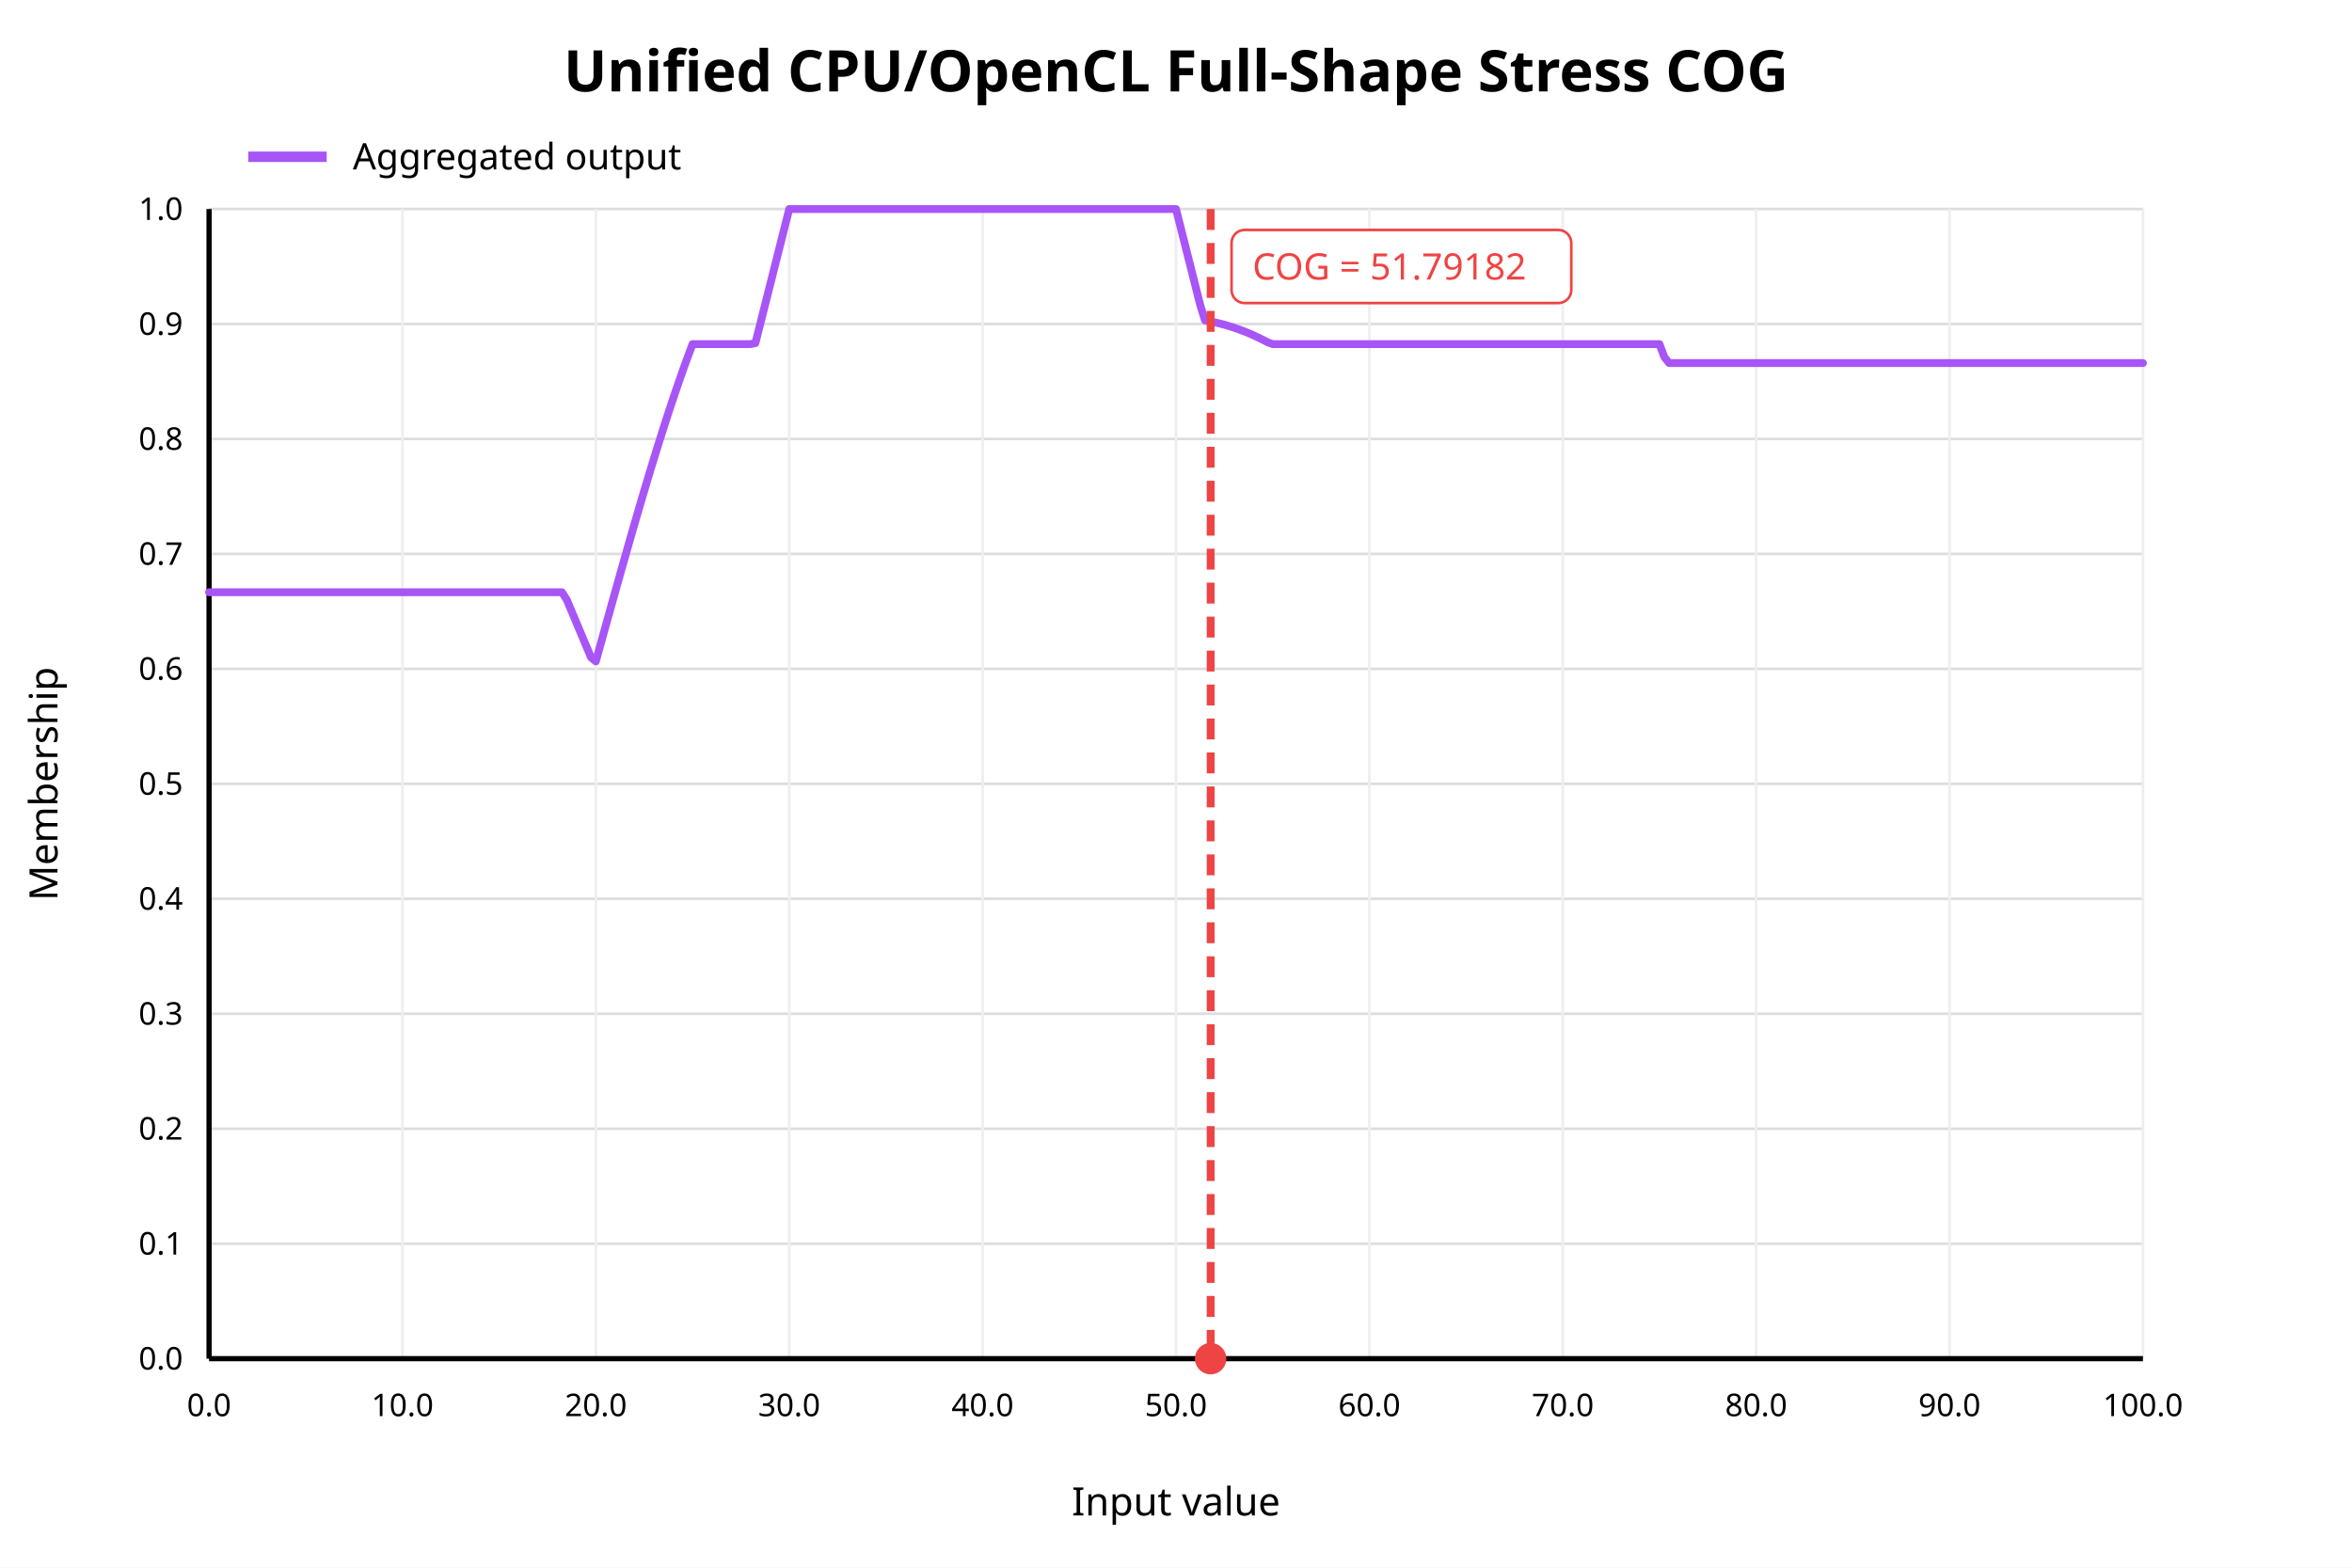
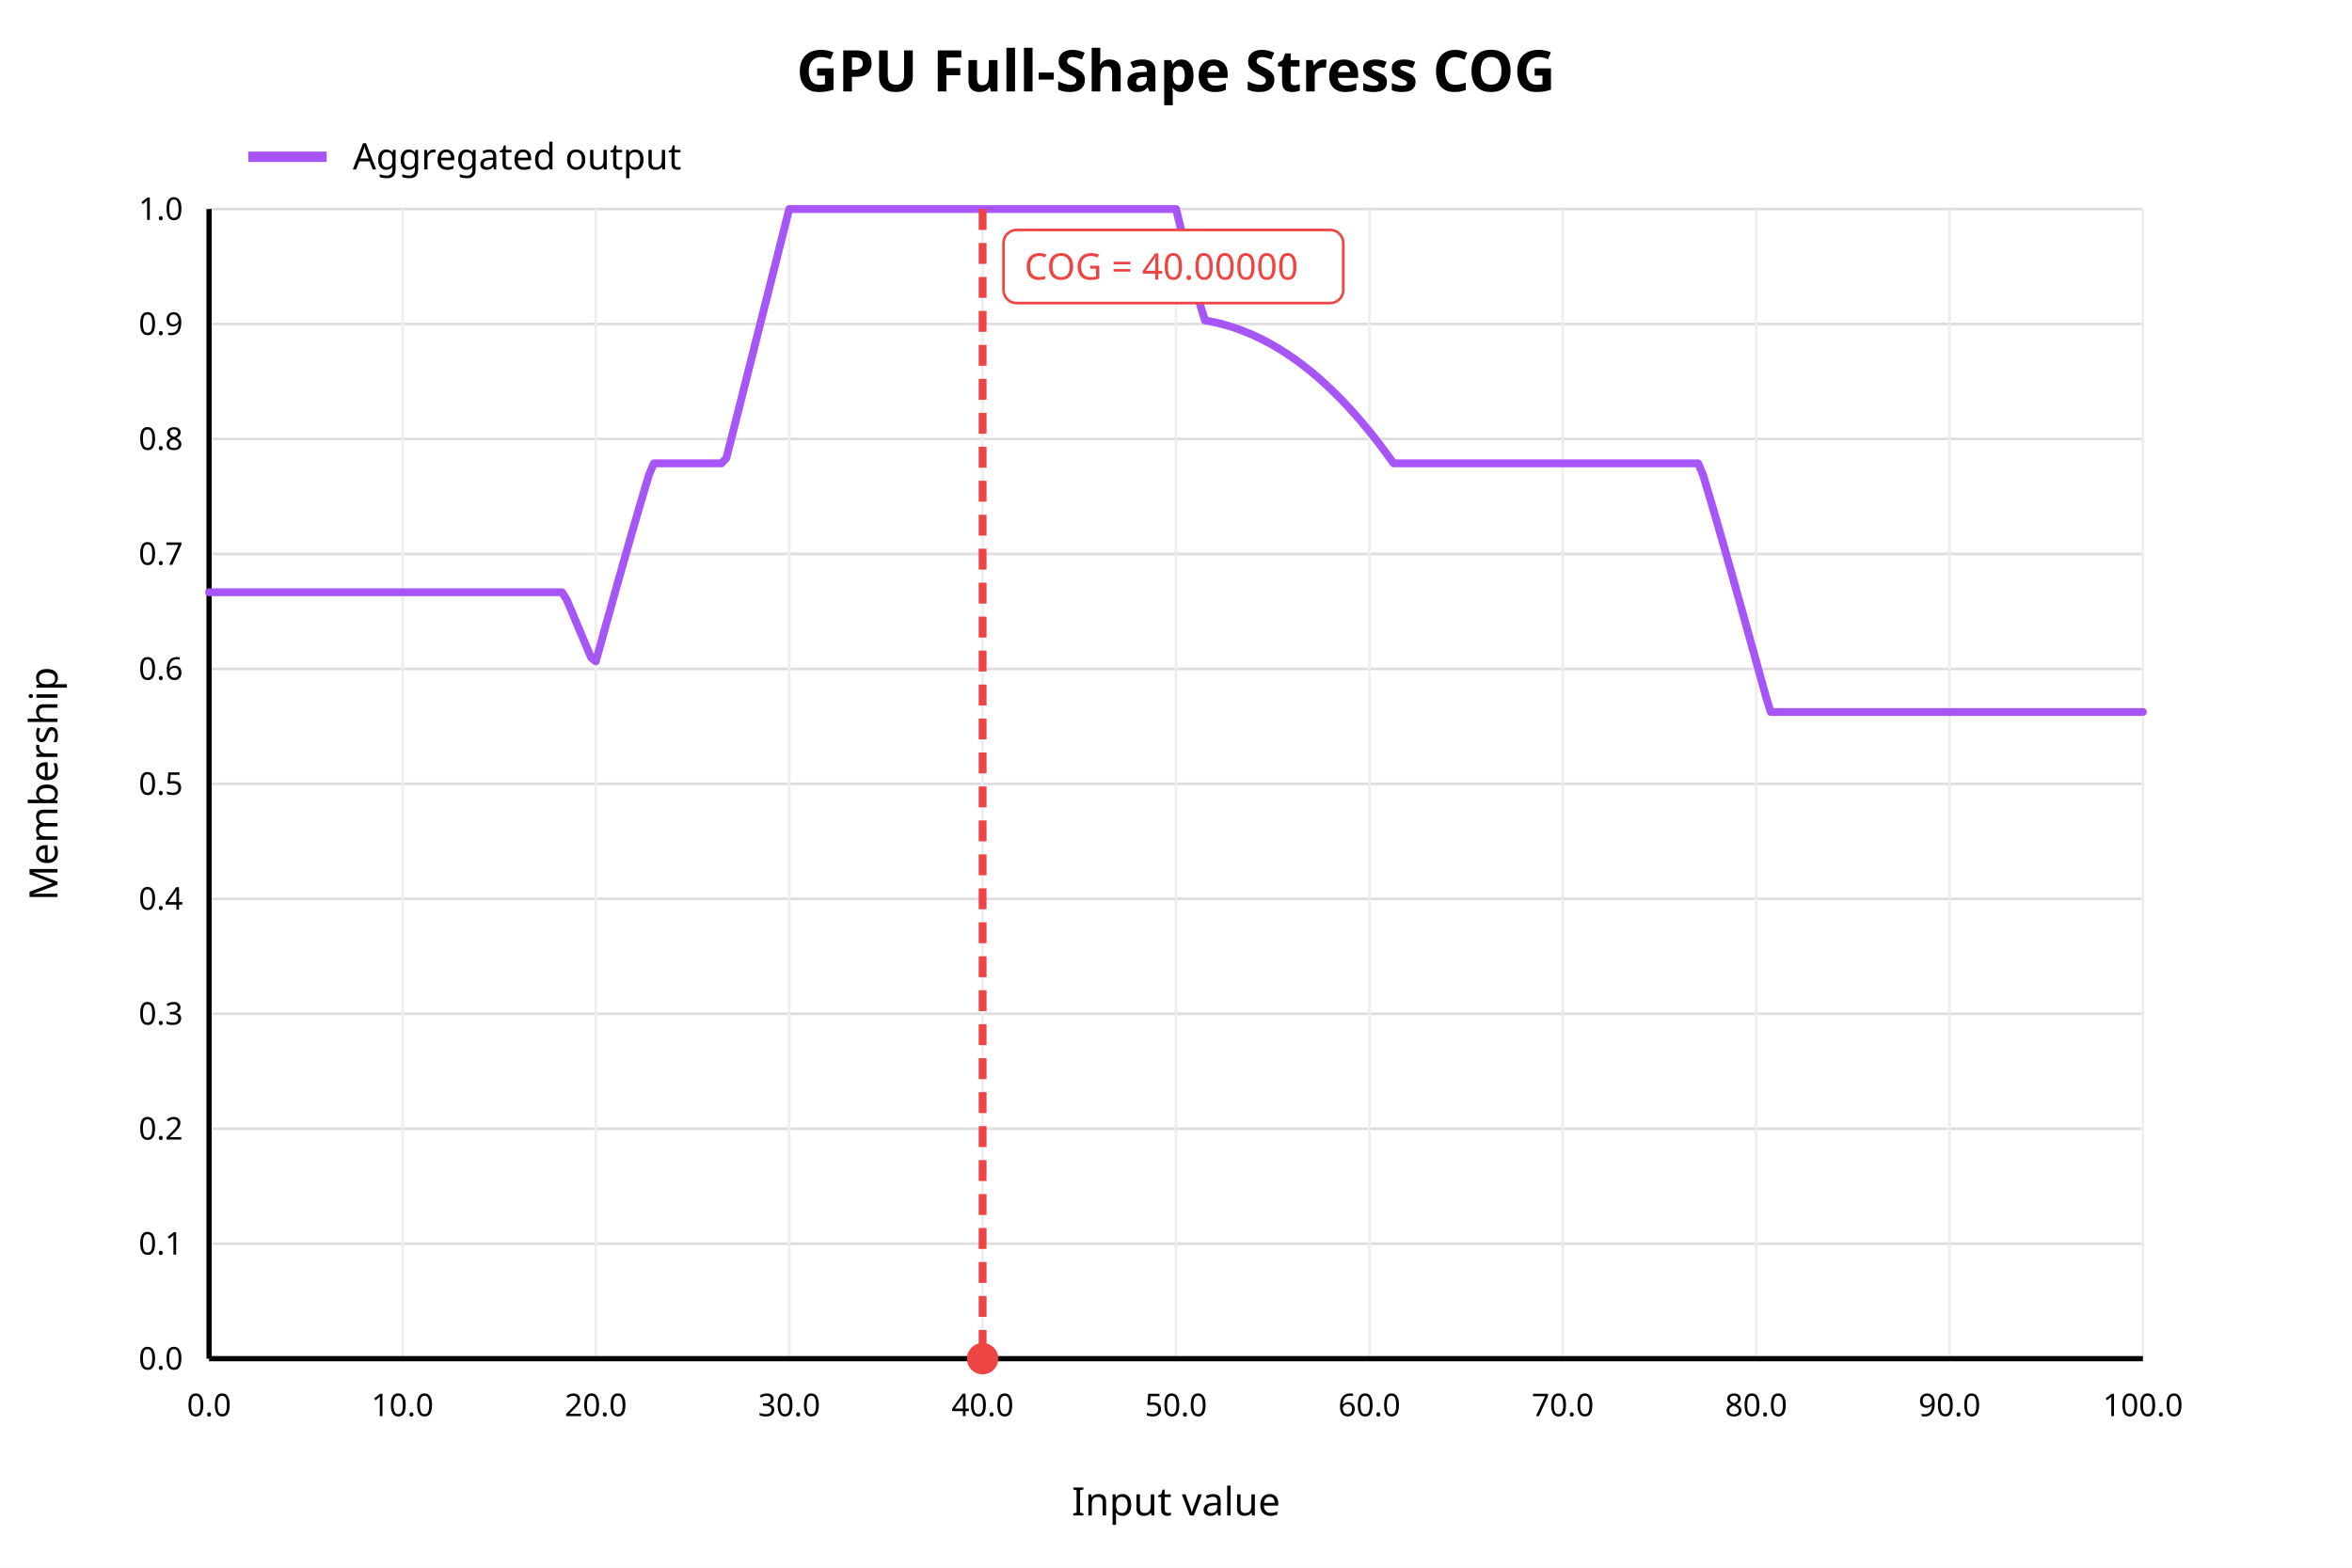
<svg xmlns="http://www.w3.org/2000/svg" width="900" height="600" viewBox="0 0 900 600">
  <rect x="0" y="0" width="900" height="600" fill="white" />
-   <text x="450" y="35" text-anchor="middle" font-family="sans-serif" font-size="22" font-weight="bold" fill="black">Unified CPU/OpenCL Full-Shape Stress COG</text>
+   <text x="450" y="35" text-anchor="middle" font-family="sans-serif" font-size="22" font-weight="bold" fill="black">GPU Full-Shape Stress COG</text>
  <line x1="80" y1="520.00" x2="820" y2="520.00" stroke="#dddddd" stroke-width="1" />
  <text x="70" y="520.00" text-anchor="end" dominant-baseline="middle" font-family="sans-serif" font-size="12" fill="black">0.0</text>
  <line x1="80" y1="476.00" x2="820" y2="476.00" stroke="#dddddd" stroke-width="1" />
  <text x="70" y="476.00" text-anchor="end" dominant-baseline="middle" font-family="sans-serif" font-size="12" fill="black">0.1</text>
  <line x1="80" y1="432.00" x2="820" y2="432.00" stroke="#dddddd" stroke-width="1" />
  <text x="70" y="432.00" text-anchor="end" dominant-baseline="middle" font-family="sans-serif" font-size="12" fill="black">0.2</text>
  <line x1="80" y1="388.00" x2="820" y2="388.00" stroke="#dddddd" stroke-width="1" />
  <text x="70" y="388.00" text-anchor="end" dominant-baseline="middle" font-family="sans-serif" font-size="12" fill="black">0.3</text>
  <line x1="80" y1="344.00" x2="820" y2="344.00" stroke="#dddddd" stroke-width="1" />
  <text x="70" y="344.00" text-anchor="end" dominant-baseline="middle" font-family="sans-serif" font-size="12" fill="black">0.4</text>
  <line x1="80" y1="300.00" x2="820" y2="300.00" stroke="#dddddd" stroke-width="1" />
  <text x="70" y="300.00" text-anchor="end" dominant-baseline="middle" font-family="sans-serif" font-size="12" fill="black">0.5</text>
  <line x1="80" y1="256.00" x2="820" y2="256.00" stroke="#dddddd" stroke-width="1" />
  <text x="70" y="256.00" text-anchor="end" dominant-baseline="middle" font-family="sans-serif" font-size="12" fill="black">0.6</text>
  <line x1="80" y1="212.00" x2="820" y2="212.00" stroke="#dddddd" stroke-width="1" />
  <text x="70" y="212.00" text-anchor="end" dominant-baseline="middle" font-family="sans-serif" font-size="12" fill="black">0.7</text>
  <line x1="80" y1="168.00" x2="820" y2="168.00" stroke="#dddddd" stroke-width="1" />
  <text x="70" y="168.00" text-anchor="end" dominant-baseline="middle" font-family="sans-serif" font-size="12" fill="black">0.8</text>
  <line x1="80" y1="124.00" x2="820" y2="124.00" stroke="#dddddd" stroke-width="1" />
  <text x="70" y="124.00" text-anchor="end" dominant-baseline="middle" font-family="sans-serif" font-size="12" fill="black">0.9</text>
  <line x1="80" y1="80.00" x2="820" y2="80.00" stroke="#dddddd" stroke-width="1" />
  <text x="70" y="80.00" text-anchor="end" dominant-baseline="middle" font-family="sans-serif" font-size="12" fill="black">1.0</text>
  <line x1="80.00" y1="80" x2="80.00" y2="520" stroke="#eeeeee" stroke-width="1" />
  <text x="80.00" y="542" text-anchor="middle" font-family="sans-serif" font-size="12" fill="black">0.0</text>
  <line x1="154.00" y1="80" x2="154.00" y2="520" stroke="#eeeeee" stroke-width="1" />
  <text x="154.00" y="542" text-anchor="middle" font-family="sans-serif" font-size="12" fill="black">10.0</text>
  <line x1="228.00" y1="80" x2="228.00" y2="520" stroke="#eeeeee" stroke-width="1" />
  <text x="228.00" y="542" text-anchor="middle" font-family="sans-serif" font-size="12" fill="black">20.0</text>
  <line x1="302.00" y1="80" x2="302.00" y2="520" stroke="#eeeeee" stroke-width="1" />
  <text x="302.00" y="542" text-anchor="middle" font-family="sans-serif" font-size="12" fill="black">30.0</text>
  <line x1="376.00" y1="80" x2="376.00" y2="520" stroke="#eeeeee" stroke-width="1" />
  <text x="376.00" y="542" text-anchor="middle" font-family="sans-serif" font-size="12" fill="black">40.0</text>
  <line x1="450.00" y1="80" x2="450.00" y2="520" stroke="#eeeeee" stroke-width="1" />
  <text x="450.00" y="542" text-anchor="middle" font-family="sans-serif" font-size="12" fill="black">50.0</text>
  <line x1="524.00" y1="80" x2="524.00" y2="520" stroke="#eeeeee" stroke-width="1" />
  <text x="524.00" y="542" text-anchor="middle" font-family="sans-serif" font-size="12" fill="black">60.0</text>
  <line x1="598.00" y1="80" x2="598.00" y2="520" stroke="#eeeeee" stroke-width="1" />
  <text x="598.00" y="542" text-anchor="middle" font-family="sans-serif" font-size="12" fill="black">70.0</text>
  <line x1="672.00" y1="80" x2="672.00" y2="520" stroke="#eeeeee" stroke-width="1" />
  <text x="672.00" y="542" text-anchor="middle" font-family="sans-serif" font-size="12" fill="black">80.0</text>
  <line x1="746.00" y1="80" x2="746.00" y2="520" stroke="#eeeeee" stroke-width="1" />
  <text x="746.00" y="542" text-anchor="middle" font-family="sans-serif" font-size="12" fill="black">90.0</text>
  <line x1="820.00" y1="80" x2="820.00" y2="520" stroke="#eeeeee" stroke-width="1" />
  <text x="820.00" y="542" text-anchor="middle" font-family="sans-serif" font-size="12" fill="black">100.0</text>
  <line x1="80" y1="520" x2="820" y2="520" stroke="black" stroke-width="2" />
  <line x1="80" y1="80" x2="80" y2="520" stroke="black" stroke-width="2" />
  <text x="450" y="580" text-anchor="middle" font-family="sans-serif" font-size="15" fill="black">Input value</text>
  <text x="22" y="300" text-anchor="middle" font-family="sans-serif" font-size="15" fill="black" transform="rotate(-90 22 300)">Membership</text>
-   <polyline fill="none" stroke="#a855f7" stroke-width="3" stroke-linejoin="round" stroke-linecap="round" points="80.00,226.67 81.85,226.67 83.70,226.67 85.55,226.67 87.40,226.67 89.25,226.67 91.10,226.67 92.95,226.67 94.80,226.67 96.65,226.67 98.50,226.67 100.35,226.67 102.20,226.67 104.05,226.67 105.90,226.67 107.75,226.67 109.60,226.67 111.45,226.67 113.30,226.67 115.15,226.67 117.00,226.67 118.85,226.67 120.70,226.67 122.55,226.67 124.40,226.67 126.25,226.67 128.10,226.67 129.95,226.67 131.80,226.67 133.65,226.67 135.50,226.67 137.35,226.67 139.20,226.67 141.05,226.67 142.90,226.67 144.75,226.67 146.60,226.67 148.45,226.67 150.30,226.67 152.15,226.67 154.00,226.67 155.85,226.67 157.70,226.67 159.55,226.67 161.40,226.67 163.25,226.67 165.10,226.67 166.95,226.67 168.80,226.67 170.65,226.67 172.50,226.67 174.35,226.67 176.20,226.67 178.05,226.67 179.90,226.67 181.75,226.67 183.60,226.67 185.45,226.67 187.30,226.67 189.15,226.67 191.00,226.67 192.85,226.67 194.70,226.67 196.55,226.67 198.40,226.67 200.25,226.67 202.10,226.67 203.95,226.67 205.80,226.67 207.65,226.67 209.50,226.67 211.35,226.67 213.20,226.67 215.05,226.67 216.90,229.60 218.75,234.00 220.60,238.40 222.45,242.80 224.30,247.20 226.15,251.60 228.00,253.13 229.85,246.46 231.70,239.79 233.55,233.15 235.40,226.53 237.25,219.95 239.10,213.41 240.95,206.92 242.80,200.49 244.65,194.14 246.50,187.87 248.35,181.69 250.20,175.61 252.05,169.64 253.90,163.79 255.75,158.07 257.60,152.48 259.45,147.04 261.30,141.76 263.15,136.64 265.00,131.70 266.85,131.70 268.70,131.70 270.55,131.70 272.40,131.70 274.25,131.70 276.10,131.70 277.95,131.70 279.80,131.70 281.65,131.70 283.50,131.70 285.35,131.70 287.20,131.70 289.05,131.33 290.90,124.00 292.75,116.67 294.60,109.33 296.45,102.00 298.30,94.67 300.15,87.33 302.00,80.00 303.85,80.00 305.70,80.00 307.55,80.00 309.40,80.00 311.25,80.00 313.10,80.00 314.95,80.00 316.80,80.00 318.65,80.00 320.50,80.00 322.35,80.00 324.20,80.00 326.05,80.00 327.90,80.00 329.75,80.00 331.60,80.00 333.45,80.00 335.30,80.00 337.15,80.00 339.00,80.00 340.85,80.00 342.70,80.00 344.55,80.00 346.40,80.00 348.25,80.00 350.10,80.00 351.95,80.00 353.80,80.00 355.65,80.00 357.50,80.00 359.35,80.00 361.20,80.00 363.05,80.00 364.90,80.00 366.75,80.00 368.60,80.00 370.45,80.00 372.30,80.00 374.15,80.00 376.00,80.00 377.85,80.00 379.70,80.00 381.55,80.00 383.40,80.00 385.25,80.00 387.10,80.00 388.95,80.00 390.80,80.00 392.65,80.00 394.50,80.00 396.35,80.00 398.20,80.00 400.05,80.00 401.90,80.00 403.75,80.00 405.60,80.00 407.45,80.00 409.30,80.00 411.15,80.00 413.00,80.00 414.85,80.00 416.70,80.00 418.55,80.00 420.40,80.00 422.25,80.00 424.10,80.00 425.95,80.00 427.80,80.00 429.65,80.00 431.50,80.00 433.35,80.00 435.20,80.00 437.05,80.00 438.90,80.00 440.75,80.00 442.60,80.00 444.45,80.00 446.30,80.00 448.15,80.00 450.00,80.00 451.85,87.33 453.70,94.67 455.55,102.00 457.40,109.33 459.25,116.67 461.10,122.65 462.95,122.98 464.80,123.36 466.65,123.79 468.50,124.28 470.35,124.82 472.20,125.41 474.05,126.05 475.90,126.75 477.75,127.49 479.60,128.30 481.45,129.16 483.30,130.07 485.15,131.04 487.00,131.70 488.85,131.70 490.70,131.70 492.55,131.70 494.40,131.70 496.25,131.70 498.10,131.70 499.95,131.70 501.80,131.70 503.65,131.70 505.50,131.70 507.35,131.70 509.20,131.70 511.05,131.70 512.90,131.70 514.75,131.70 516.60,131.70 518.45,131.70 520.30,131.70 522.15,131.70 524.00,131.70 525.85,131.70 527.70,131.70 529.55,131.70 531.40,131.70 533.25,131.70 535.10,131.70 536.95,131.70 538.80,131.70 540.65,131.70 542.50,131.70 544.35,131.70 546.20,131.70 548.05,131.70 549.90,131.70 551.75,131.70 553.60,131.70 555.45,131.70 557.30,131.70 559.15,131.70 561.00,131.70 562.85,131.70 564.70,131.70 566.55,131.70 568.40,131.70 570.25,131.70 572.10,131.70 573.95,131.70 575.80,131.70 577.65,131.70 579.50,131.70 581.35,131.70 583.20,131.70 585.05,131.70 586.90,131.70 588.75,131.70 590.60,131.70 592.45,131.70 594.30,131.70 596.15,131.70 598.00,131.70 599.85,131.70 601.70,131.70 603.55,131.70 605.40,131.70 607.25,131.70 609.10,131.70 610.95,131.70 612.80,131.70 614.65,131.70 616.50,131.70 618.35,131.70 620.20,131.70 622.05,131.70 623.90,131.70 625.75,131.70 627.60,131.70 629.45,131.70 631.30,131.70 633.15,131.70 635.00,131.70 636.85,136.64 638.70,138.95 640.55,138.95 642.40,138.95 644.25,138.95 646.10,138.95 647.95,138.95 649.80,138.95 651.65,138.95 653.50,138.95 655.35,138.95 657.20,138.95 659.05,138.95 660.90,138.95 662.75,138.95 664.60,138.95 666.45,138.95 668.30,138.95 670.15,138.95 672.00,138.95 673.85,138.95 675.70,138.95 677.55,138.95 679.40,138.95 681.25,138.95 683.10,138.95 684.95,138.95 686.80,138.95 688.65,138.95 690.50,138.95 692.35,138.95 694.20,138.95 696.05,138.95 697.90,138.95 699.75,138.95 701.60,138.95 703.45,138.95 705.30,138.95 707.15,138.95 709.00,138.95 710.85,138.95 712.70,138.95 714.55,138.95 716.40,138.95 718.25,138.95 720.10,138.95 721.95,138.95 723.80,138.95 725.65,138.95 727.50,138.95 729.35,138.95 731.20,138.95 733.05,138.95 734.90,138.95 736.75,138.95 738.60,138.95 740.45,138.95 742.30,138.95 744.15,138.95 746.00,138.95 747.85,138.95 749.70,138.95 751.55,138.95 753.40,138.95 755.25,138.95 757.10,138.95 758.95,138.95 760.80,138.95 762.65,138.95 764.50,138.95 766.35,138.95 768.20,138.95 770.05,138.95 771.90,138.95 773.75,138.95 775.60,138.95 777.45,138.95 779.30,138.95 781.15,138.95 783.00,138.95 784.85,138.95 786.70,138.95 788.55,138.95 790.40,138.95 792.25,138.95 794.10,138.95 795.95,138.95 797.80,138.95 799.65,138.95 801.50,138.95 803.35,138.95 805.20,138.95 807.05,138.95 808.90,138.95 810.75,138.95 812.60,138.95 814.45,138.95 816.30,138.95 818.15,138.95 820.00,138.95" />
-   <line x1="463.26" y1="80" x2="463.26" y2="520" stroke="#ef4444" stroke-width="3" stroke-dasharray="8 5" />
-   <circle cx="463.26" cy="520" r="6" fill="#ef4444" />
-   <rect x="471.26" y="88" width="130" height="28" rx="5" fill="white" stroke="#ef4444" />
-   <text x="479.26" y="107" font-family="sans-serif" font-size="14" fill="#ef4444">COG = 51.79182</text>
+   <polyline fill="none" stroke="#a855f7" stroke-width="3" stroke-linejoin="round" stroke-linecap="round" points="80.00,226.67 81.85,226.67 83.70,226.67 85.55,226.67 87.40,226.67 89.25,226.67 91.10,226.67 92.95,226.67 94.80,226.67 96.65,226.67 98.50,226.67 100.35,226.67 102.20,226.67 104.05,226.67 105.90,226.67 107.75,226.67 109.60,226.67 111.45,226.67 113.30,226.67 115.15,226.67 117.00,226.67 118.85,226.67 120.70,226.67 122.55,226.67 124.40,226.67 126.25,226.67 128.10,226.67 129.95,226.67 131.80,226.67 133.65,226.67 135.50,226.67 137.35,226.67 139.20,226.67 141.05,226.67 142.90,226.67 144.75,226.67 146.60,226.67 148.45,226.67 150.30,226.67 152.15,226.67 154.00,226.67 155.85,226.67 157.70,226.67 159.55,226.67 161.40,226.67 163.25,226.67 165.10,226.67 166.95,226.67 168.80,226.67 170.65,226.67 172.50,226.67 174.35,226.67 176.20,226.67 178.05,226.67 179.90,226.67 181.75,226.67 183.60,226.67 185.45,226.67 187.30,226.67 189.15,226.67 191.00,226.67 192.85,226.67 194.70,226.67 196.55,226.67 198.40,226.67 200.25,226.67 202.10,226.67 203.95,226.67 205.80,226.67 207.65,226.67 209.50,226.67 211.35,226.67 213.20,226.67 215.05,226.67 216.90,229.60 218.75,234.00 220.60,238.40 222.45,242.80 224.30,247.20 226.15,251.60 228.00,253.13 229.85,246.46 231.70,239.79 233.55,233.15 235.40,226.53 237.25,219.95 239.10,213.41 240.95,206.92 242.80,200.49 244.65,194.14 246.50,187.87 248.35,181.69 250.20,177.33 252.05,177.33 253.90,177.33 255.75,177.33 257.60,177.33 259.45,177.33 261.30,177.33 263.15,177.33 265.00,177.33 266.85,177.33 268.70,177.33 270.55,177.33 272.40,177.33 274.25,177.33 276.10,177.33 277.95,175.33 279.80,168.00 281.65,160.67 283.50,153.33 285.35,146.00 287.20,138.67 289.05,131.33 290.90,124.00 292.75,116.67 294.60,109.33 296.45,102.00 298.30,94.67 300.15,87.33 302.00,80.00 303.85,80.00 305.70,80.00 307.55,80.00 309.40,80.00 311.25,80.00 313.10,80.00 314.95,80.00 316.80,80.00 318.65,80.00 320.50,80.00 322.35,80.00 324.20,80.00 326.05,80.00 327.90,80.00 329.75,80.00 331.60,80.00 333.45,80.00 335.30,80.00 337.15,80.00 339.00,80.00 340.85,80.00 342.70,80.00 344.55,80.00 346.40,80.00 348.25,80.00 350.10,80.00 351.95,80.00 353.80,80.00 355.65,80.00 357.50,80.00 359.35,80.00 361.20,80.00 363.05,80.00 364.90,80.00 366.75,80.00 368.60,80.00 370.45,80.00 372.30,80.00 374.15,80.00 376.00,80.00 377.85,80.00 379.70,80.00 381.55,80.00 383.40,80.00 385.25,80.00 387.10,80.00 388.95,80.00 390.80,80.00 392.65,80.00 394.50,80.00 396.35,80.00 398.20,80.00 400.05,80.00 401.90,80.00 403.75,80.00 405.60,80.00 407.45,80.00 409.30,80.00 411.15,80.00 413.00,80.00 414.85,80.00 416.70,80.00 418.55,80.00 420.40,80.00 422.25,80.00 424.10,80.00 425.95,80.00 427.80,80.00 429.65,80.00 431.50,80.00 433.35,80.00 435.20,80.00 437.05,80.00 438.90,80.00 440.75,80.00 442.60,80.00 444.45,80.00 446.30,80.00 448.15,80.00 450.00,80.00 451.85,87.33 453.70,94.67 455.55,102.00 457.40,109.33 459.25,116.67 461.10,122.65 462.95,122.98 464.80,123.36 466.65,123.79 468.50,124.28 470.35,124.82 472.20,125.41 474.05,126.05 475.90,126.75 477.75,127.49 479.60,128.30 481.45,129.16 483.30,130.07 485.15,131.04 487.00,132.06 488.85,133.14 490.70,134.28 492.55,135.48 494.40,136.73 496.25,138.04 498.10,139.42 499.95,140.85 501.80,142.34 503.65,143.89 505.50,145.50 507.35,147.18 509.20,148.92 511.05,150.71 512.90,152.58 514.75,154.50 516.60,156.49 518.45,158.55 520.30,160.67 522.15,162.85 524.00,165.10 525.85,167.42 527.70,169.80 529.55,172.24 531.40,174.75 533.25,177.33 535.10,177.33 536.95,177.33 538.80,177.33 540.65,177.33 542.50,177.33 544.35,177.33 546.20,177.33 548.05,177.33 549.90,177.33 551.75,177.33 553.60,177.33 555.45,177.33 557.30,177.33 559.15,177.33 561.00,177.33 562.85,177.33 564.70,177.33 566.55,177.33 568.40,177.33 570.25,177.33 572.10,177.33 573.95,177.33 575.80,177.33 577.65,177.33 579.50,177.33 581.35,177.33 583.20,177.33 585.05,177.33 586.90,177.33 588.75,177.33 590.60,177.33 592.45,177.33 594.30,177.33 596.15,177.33 598.00,177.33 599.85,177.33 601.70,177.33 603.55,177.33 605.40,177.33 607.25,177.33 609.10,177.33 610.95,177.33 612.80,177.33 614.65,177.33 616.50,177.33 618.35,177.33 620.20,177.33 622.05,177.33 623.90,177.33 625.75,177.33 627.60,177.33 629.45,177.33 631.30,177.33 633.15,177.33 635.00,177.33 636.85,177.33 638.70,177.33 640.55,177.33 642.40,177.33 644.25,177.33 646.10,177.33 647.95,177.33 649.80,177.33 651.65,181.69 653.50,187.87 655.35,194.14 657.20,200.49 659.05,206.92 660.90,213.41 662.75,219.95 664.60,226.53 666.45,233.15 668.30,239.79 670.15,246.46 672.00,253.13 673.85,259.80 675.70,266.46 677.55,272.50 679.40,272.50 681.25,272.50 683.10,272.50 684.95,272.50 686.80,272.50 688.65,272.50 690.50,272.50 692.35,272.50 694.20,272.50 696.05,272.50 697.90,272.50 699.75,272.50 701.60,272.50 703.45,272.50 705.30,272.50 707.15,272.50 709.00,272.50 710.85,272.50 712.70,272.50 714.55,272.50 716.40,272.50 718.25,272.50 720.10,272.50 721.95,272.50 723.80,272.50 725.65,272.50 727.50,272.50 729.35,272.50 731.20,272.50 733.05,272.50 734.90,272.50 736.75,272.50 738.60,272.50 740.45,272.50 742.30,272.50 744.15,272.50 746.00,272.50 747.85,272.50 749.70,272.50 751.55,272.50 753.40,272.50 755.25,272.50 757.10,272.50 758.95,272.50 760.80,272.50 762.65,272.50 764.50,272.50 766.35,272.50 768.20,272.50 770.05,272.50 771.90,272.50 773.75,272.50 775.60,272.50 777.45,272.50 779.30,272.50 781.15,272.50 783.00,272.50 784.85,272.50 786.70,272.50 788.55,272.50 790.40,272.50 792.25,272.50 794.10,272.50 795.95,272.50 797.80,272.50 799.65,272.50 801.50,272.50 803.35,272.50 805.20,272.50 807.05,272.50 808.90,272.50 810.75,272.50 812.60,272.50 814.45,272.50 816.30,272.50 818.15,272.50 820.00,272.50" />
+   <line x1="376.00" y1="80" x2="376.00" y2="520" stroke="#ef4444" stroke-width="3" stroke-dasharray="8 5" />
+   <circle cx="376.00" cy="520" r="6" fill="#ef4444" />
+   <rect x="384.00" y="88" width="130" height="28" rx="5" fill="white" stroke="#ef4444" />
+   <text x="392.00" y="107" font-family="sans-serif" font-size="14" fill="#ef4444">COG = 40.00000</text>
  <line x1="95" y1="60" x2="125" y2="60" stroke="#a855f7" stroke-width="4" />
  <text x="135" y="60" dominant-baseline="middle" font-family="sans-serif" font-size="14" fill="black">Aggregated output</text>
</svg>
